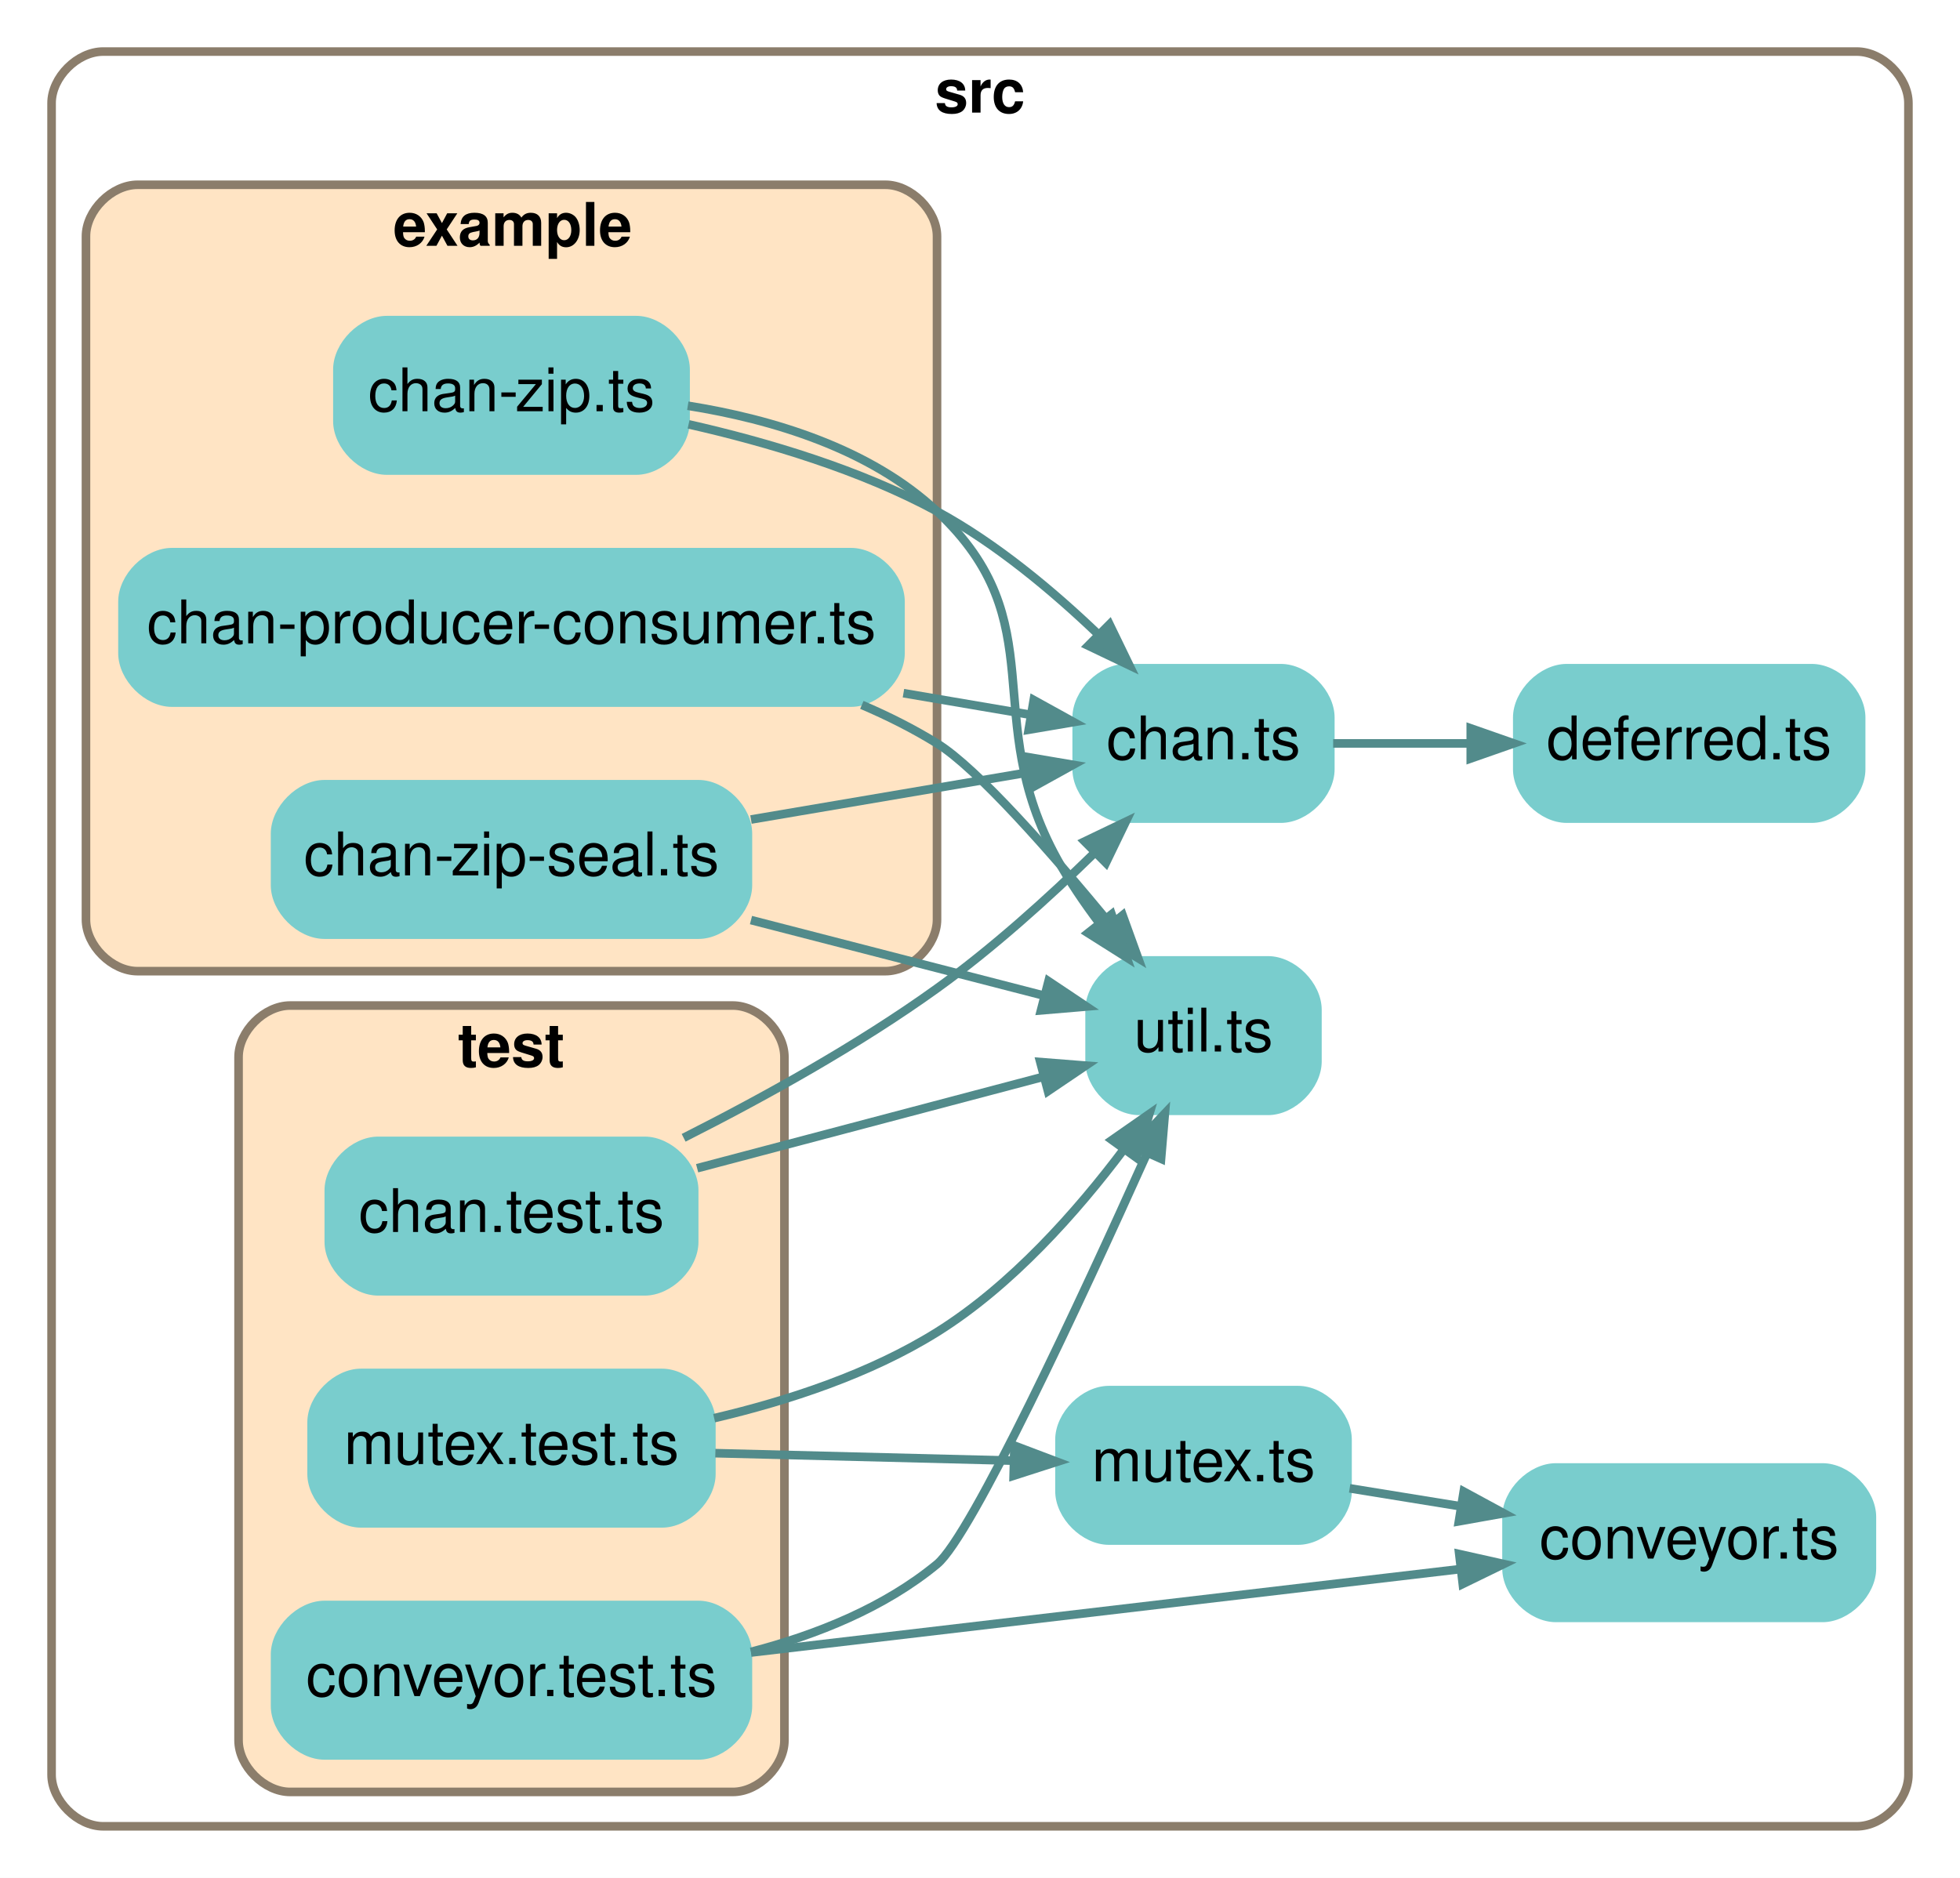
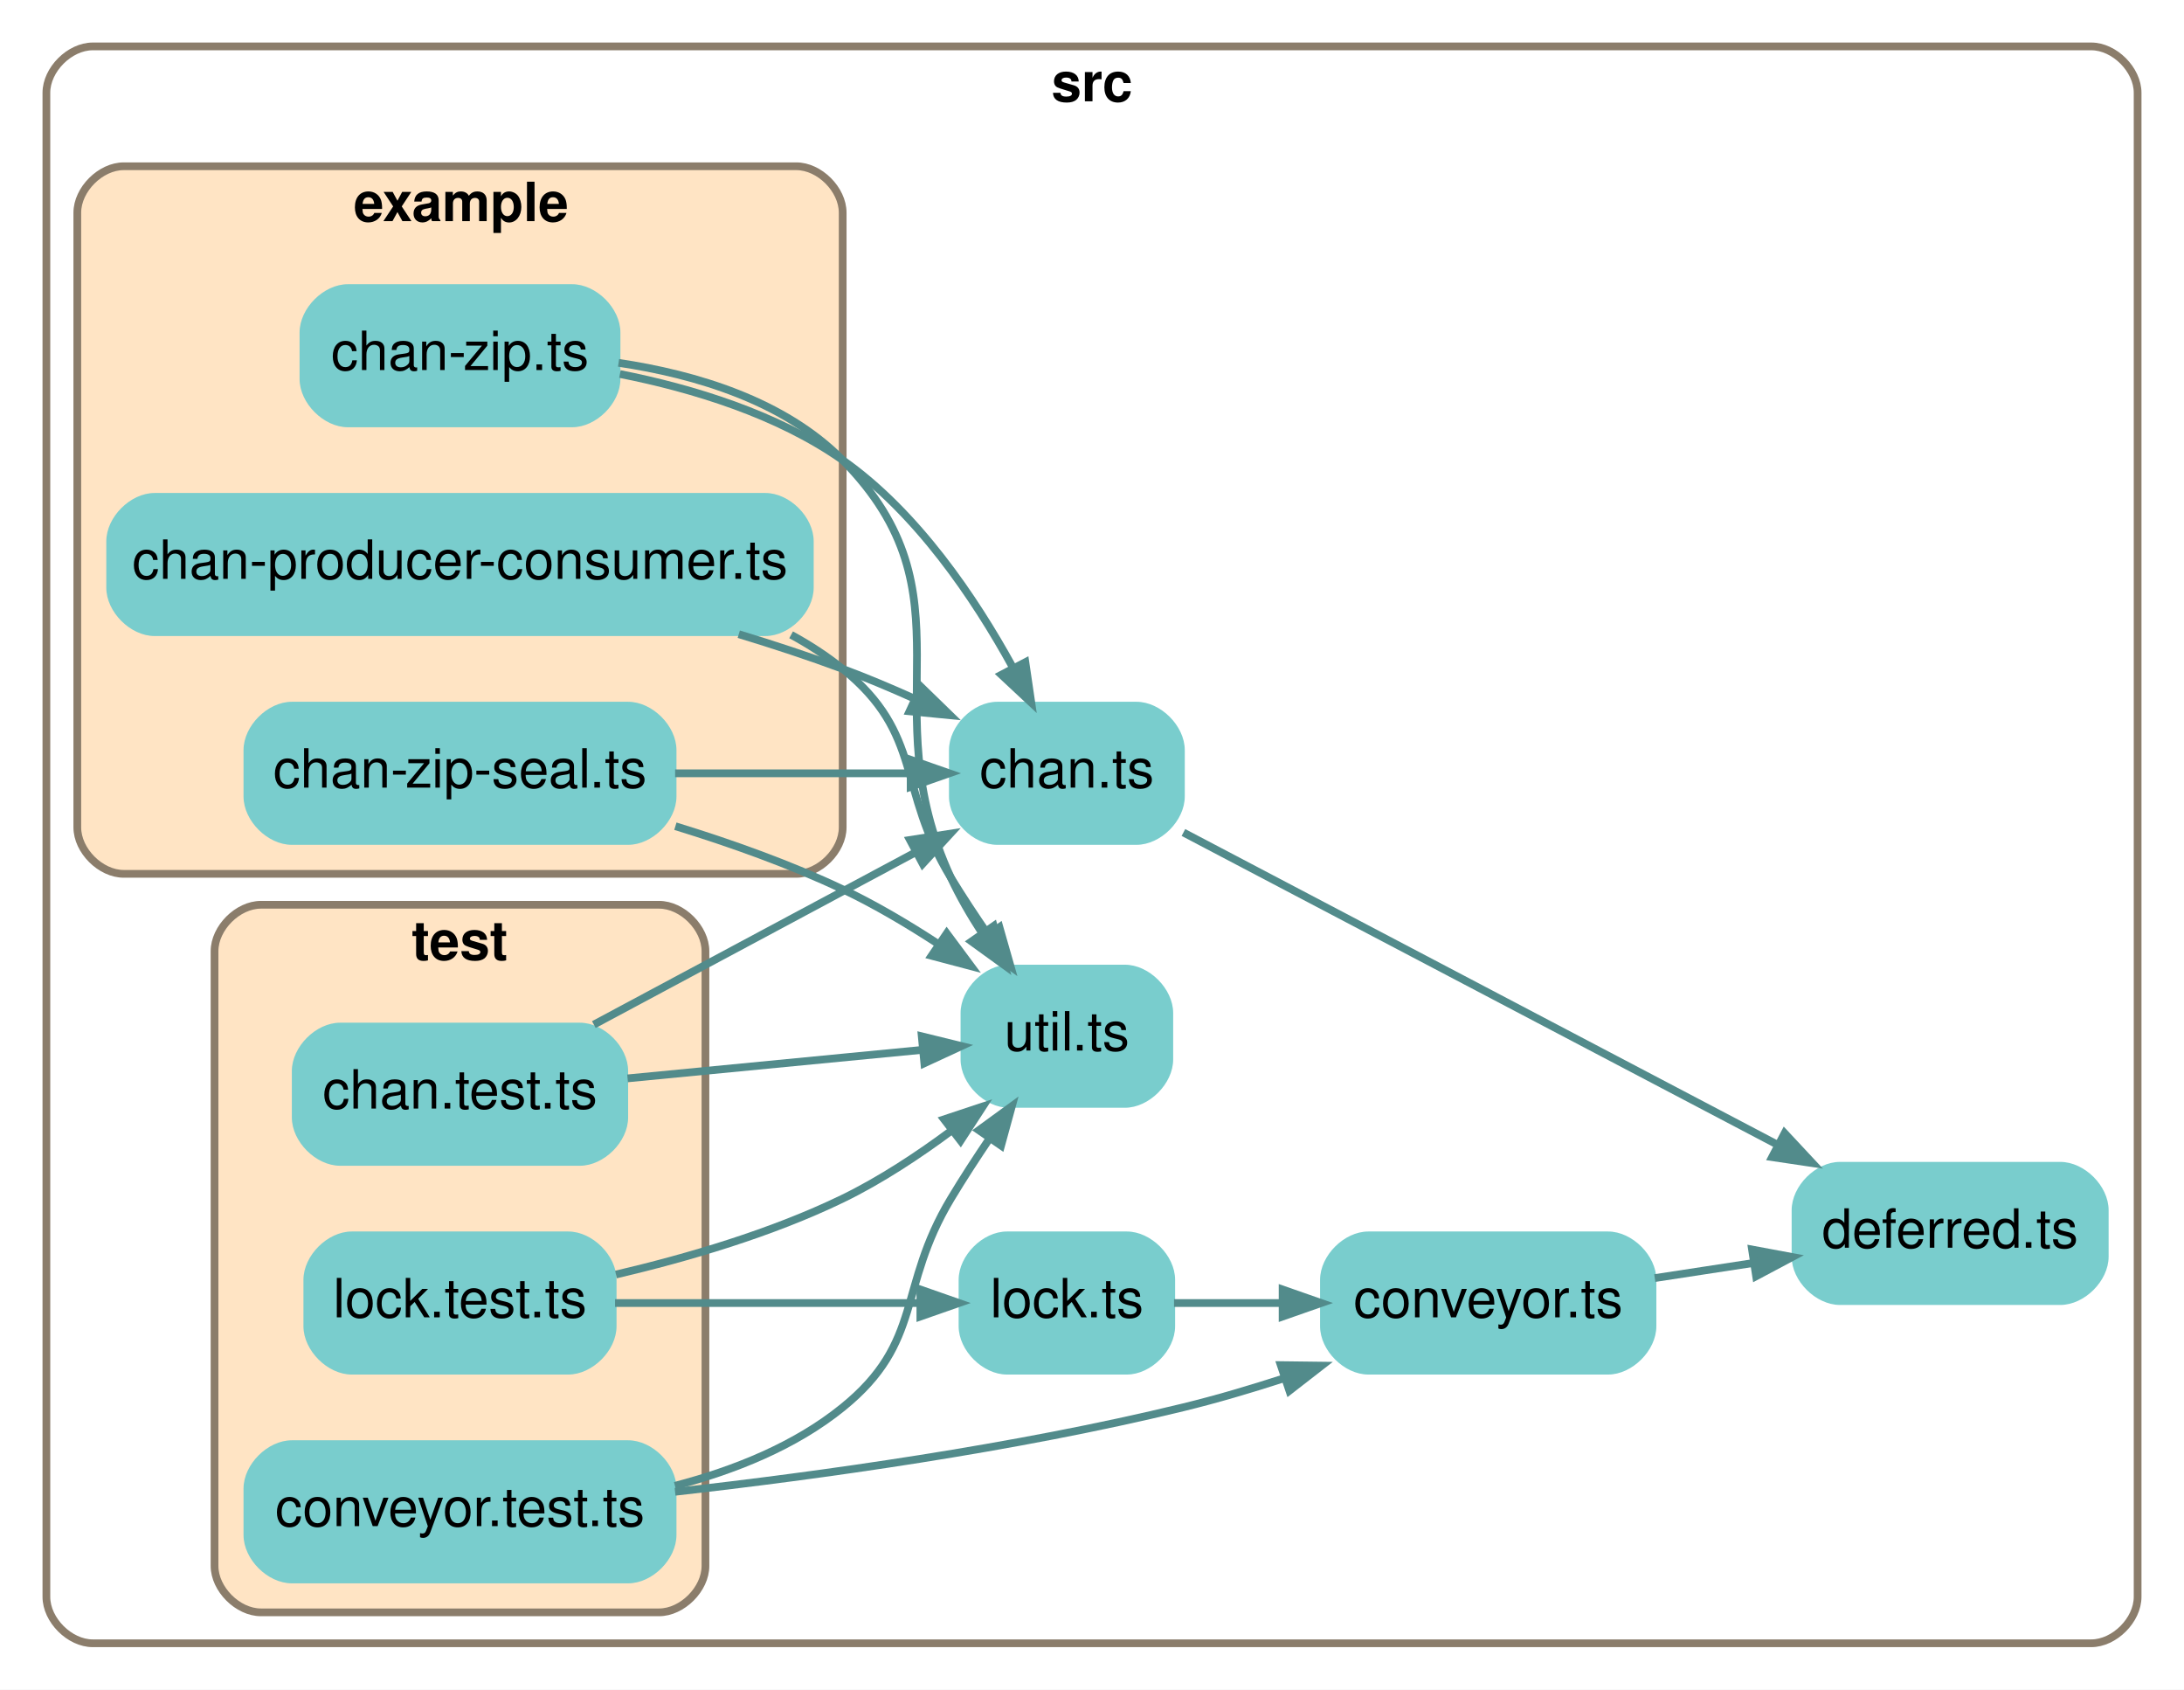
- <svg xmlns="http://www.w3.org/2000/svg" width="456pt" height="437pt" viewBox="0.00 0.00 456.00 437.00">
+ <svg xmlns="http://www.w3.org/2000/svg" width="565pt" height="437pt" viewBox="0.00 0.00 565.00 437.00">
  <g id="graph0" class="graph" transform="scale(1 1) rotate(0) translate(4 433)">
-     <polygon fill="white" stroke="transparent" points="-4,4 -4,-433 452,-433 452,4 -4,4" />
+     <polygon fill="white" stroke="transparent" points="-4,4 -4,-433 561,-433 561,4 -4,4" />
    <g id="clust1" class="cluster">
-       <path fill="none" stroke="#8b7d6b" stroke-width="2" d="M20,-8C20,-8 428,-8 428,-8 434,-8 440,-14 440,-20 440,-20 440,-409 440,-409 440,-415 434,-421 428,-421 428,-421 20,-421 20,-421 14,-421 8,-415 8,-409 8,-409 8,-20 8,-20 8,-14 14,-8 20,-8" />
-       <text text-anchor="start" x="213.5" y="-406.8" font-family="Helvetica,sans-Serif" font-weight="bold" font-size="14.00">src</text>
+       <path fill="none" stroke="#8b7d6b" stroke-width="2" d="M20,-8C20,-8 537,-8 537,-8 543,-8 549,-14 549,-20 549,-20 549,-409 549,-409 549,-415 543,-421 537,-421 537,-421 20,-421 20,-421 14,-421 8,-415 8,-409 8,-409 8,-20 8,-20 8,-14 14,-8 20,-8" />
+       <text text-anchor="start" x="268" y="-406.8" font-family="Helvetica,sans-Serif" font-weight="bold" font-size="14.00">src</text>
    </g>
    <g id="clust2" class="cluster">
      <path fill="bisque" stroke="#8b7d6b" stroke-width="2" d="M28,-207C28,-207 202,-207 202,-207 208,-207 214,-213 214,-219 214,-219 214,-378 214,-378 214,-384 208,-390 202,-390 202,-390 28,-390 28,-390 22,-390 16,-384 16,-378 16,-378 16,-219 16,-219 16,-213 22,-207 28,-207" />
      <text text-anchor="start" x="87.5" y="-375.8" font-family="Helvetica,sans-Serif" font-weight="bold" font-size="14.00">example</text>
    </g>
    <g id="clust3" class="cluster">
      <path fill="bisque" stroke="#8b7d6b" stroke-width="2" d="M63.5,-16C63.5,-16 166.5,-16 166.5,-16 172.5,-16 178.5,-22 178.5,-28 178.5,-28 178.5,-187 178.5,-187 178.5,-193 172.5,-199 166.5,-199 166.5,-199 63.5,-199 63.5,-199 57.5,-199 51.5,-193 51.5,-187 51.5,-187 51.5,-28 51.5,-28 51.5,-22 57.5,-16 63.5,-16" />
      <text text-anchor="start" x="102.5" y="-184.8" font-family="Helvetica,sans-Serif" font-weight="bold" font-size="14.00">test</text>
    </g>
    <g id="node1" class="node">
-       <path fill="#79cdcd" stroke="#79cdcd" d="M294,-278C294,-278 258,-278 258,-278 252,-278 246,-272 246,-266 246,-266 246,-254 246,-254 246,-248 252,-242 258,-242 258,-242 294,-242 294,-242 300,-242 306,-248 306,-254 306,-254 306,-266 306,-266 306,-272 300,-278 294,-278" />
-       <text text-anchor="middle" x="276" y="-256.3" font-family="Helvetica,sans-Serif" font-size="14.00">chan.ts</text>
+       <path fill="#79cdcd" stroke="#79cdcd" d="M290,-251C290,-251 254,-251 254,-251 248,-251 242,-245 242,-239 242,-239 242,-227 242,-227 242,-221 248,-215 254,-215 254,-215 290,-215 290,-215 296,-215 302,-221 302,-227 302,-227 302,-239 302,-239 302,-245 296,-251 290,-251" />
+       <text text-anchor="middle" x="272" y="-229.3" font-family="Helvetica,sans-Serif" font-size="14.00">chan.ts</text>
    </g>
    <g id="node3" class="node">
-       <path fill="#79cdcd" stroke="#79cdcd" d="M417.5,-278C417.5,-278 360.5,-278 360.5,-278 354.5,-278 348.5,-272 348.5,-266 348.5,-266 348.5,-254 348.5,-254 348.5,-248 354.5,-242 360.5,-242 360.5,-242 417.5,-242 417.5,-242 423.5,-242 429.5,-248 429.5,-254 429.5,-254 429.5,-266 429.5,-266 429.5,-272 423.5,-278 417.5,-278" />
-       <text text-anchor="middle" x="389" y="-256.3" font-family="Helvetica,sans-Serif" font-size="14.00">deferred.ts</text>
+       <path fill="#79cdcd" stroke="#79cdcd" d="M529,-132C529,-132 472,-132 472,-132 466,-132 460,-126 460,-120 460,-120 460,-108 460,-108 460,-102 466,-96 472,-96 472,-96 529,-96 529,-96 535,-96 541,-102 541,-108 541,-108 541,-120 541,-120 541,-126 535,-132 529,-132" />
+       <text text-anchor="middle" x="500.5" y="-110.3" font-family="Helvetica,sans-Serif" font-size="14.00">deferred.ts</text>
    </g>
    <g id="edge1" class="edge">
-       <path fill="none" stroke="#528b8b" stroke-width="2" d="M306.16,-260C315.9,-260 327.04,-260 337.91,-260" />
-       <polygon fill="#528b8b" stroke="#528b8b" stroke-width="2" points="338.18,-263.5 348.18,-260 338.18,-256.5 338.18,-263.5" />
+       <path fill="none" stroke="#528b8b" stroke-width="2" d="M302.15,-217.69C341.16,-197.19 410.67,-160.67 455.92,-136.9" />
+       <polygon fill="#528b8b" stroke="#528b8b" stroke-width="2" points="457.68,-139.92 464.91,-132.17 454.43,-133.73 457.68,-139.92" />
    </g>
    <g id="node2" class="node">
-       <path fill="#79cdcd" stroke="#79cdcd" d="M420,-92C420,-92 358,-92 358,-92 352,-92 346,-86 346,-80 346,-80 346,-68 346,-68 346,-62 352,-56 358,-56 358,-56 420,-56 420,-56 426,-56 432,-62 432,-68 432,-68 432,-80 432,-80 432,-86 426,-92 420,-92" />
-       <text text-anchor="middle" x="389" y="-70.3" font-family="Helvetica,sans-Serif" font-size="14.00">conveyor.ts</text>
+       <path fill="#79cdcd" stroke="#79cdcd" d="M412,-114C412,-114 350,-114 350,-114 344,-114 338,-108 338,-102 338,-102 338,-90 338,-90 338,-84 344,-78 350,-78 350,-78 412,-78 412,-78 418,-78 424,-84 424,-90 424,-90 424,-102 424,-102 424,-108 418,-114 412,-114" />
+       <text text-anchor="middle" x="381" y="-92.3" font-family="Helvetica,sans-Serif" font-size="14.00">conveyor.ts</text>
+     </g>
+     <g id="edge2" class="edge">
+       <path fill="none" stroke="#528b8b" stroke-width="2" d="M424.09,-102.45C432.33,-103.71 441.04,-105.05 449.51,-106.34" />
+       <polygon fill="#528b8b" stroke="#528b8b" stroke-width="2" points="449.25,-109.84 459.67,-107.9 450.31,-102.92 449.25,-109.84" />
    </g>
    <g id="node4" class="node">
-       <path fill="#79cdcd" stroke="#79cdcd" d="M298,-110C298,-110 254,-110 254,-110 248,-110 242,-104 242,-98 242,-98 242,-86 242,-86 242,-80 248,-74 254,-74 254,-74 298,-74 298,-74 304,-74 310,-80 310,-86 310,-86 310,-98 310,-98 310,-104 304,-110 298,-110" />
-       <text text-anchor="middle" x="276" y="-88.3" font-family="Helvetica,sans-Serif" font-size="14.00">mutex.ts</text>
+       <path fill="#79cdcd" stroke="#79cdcd" d="M287.5,-114C287.5,-114 256.5,-114 256.5,-114 250.5,-114 244.5,-108 244.5,-102 244.5,-102 244.5,-90 244.5,-90 244.5,-84 250.5,-78 256.5,-78 256.5,-78 287.5,-78 287.5,-78 293.5,-78 299.5,-84 299.5,-90 299.5,-90 299.5,-102 299.5,-102 299.5,-108 293.5,-114 287.5,-114" />
+       <text text-anchor="middle" x="272" y="-92.3" font-family="Helvetica,sans-Serif" font-size="14.00">lock.ts</text>
    </g>
-     <g id="edge8" class="edge">
-       <path fill="none" stroke="#528b8b" stroke-width="2" d="M310,-86.65C318.18,-85.32 327.13,-83.87 335.97,-82.44" />
-       <polygon fill="#528b8b" stroke="#528b8b" stroke-width="2" points="336.54,-85.89 345.85,-80.84 335.42,-78.98 336.54,-85.89" />
+     <g id="edge9" class="edge">
+       <path fill="none" stroke="#528b8b" stroke-width="2" d="M299.72,-96C308.27,-96 318.04,-96 327.76,-96" />
+       <polygon fill="#528b8b" stroke="#528b8b" stroke-width="2" points="327.81,-99.5 337.81,-96 327.81,-92.5 327.81,-99.5" />
    </g>
    <g id="node5" class="node">
-       <path fill="#79cdcd" stroke="#79cdcd" d="M291,-210C291,-210 261,-210 261,-210 255,-210 249,-204 249,-198 249,-198 249,-186 249,-186 249,-180 255,-174 261,-174 261,-174 291,-174 291,-174 297,-174 303,-180 303,-186 303,-186 303,-198 303,-198 303,-204 297,-210 291,-210" />
-       <text text-anchor="middle" x="276" y="-188.3" font-family="Helvetica,sans-Serif" font-size="14.00">util.ts</text>
+       <path fill="#79cdcd" stroke="#79cdcd" d="M287,-183C287,-183 257,-183 257,-183 251,-183 245,-177 245,-171 245,-171 245,-159 245,-159 245,-153 251,-147 257,-147 257,-147 287,-147 287,-147 293,-147 299,-153 299,-159 299,-159 299,-171 299,-171 299,-177 293,-183 287,-183" />
+       <text text-anchor="middle" x="272" y="-161.3" font-family="Helvetica,sans-Serif" font-size="14.00">util.ts</text>
    </g>
    <g id="node6" class="node">
      <path fill="#79cdcd" stroke="#79cdcd" d="M194,-305C194,-305 36,-305 36,-305 30,-305 24,-299 24,-293 24,-293 24,-281 24,-281 24,-275 30,-269 36,-269 36,-269 194,-269 194,-269 200,-269 206,-275 206,-281 206,-281 206,-293 206,-293 206,-299 200,-305 194,-305" />
      <text text-anchor="middle" x="115" y="-283.3" font-family="Helvetica,sans-Serif" font-size="14.00">chan-producer-consumer.ts</text>
    </g>
-     <g id="edge2" class="edge">
-       <path fill="none" stroke="#528b8b" stroke-width="2" d="M206.19,-271.69C216.57,-269.92 226.71,-268.2 235.88,-266.64" />
-       <polygon fill="#528b8b" stroke="#528b8b" stroke-width="2" points="236.5,-270.09 245.78,-264.96 235.33,-263.19 236.5,-270.09" />
+     <g id="edge3" class="edge">
+       <path fill="none" stroke="#528b8b" stroke-width="2" d="M187.12,-268.98C196.25,-266.21 205.4,-263.2 214,-260 220.06,-257.75 226.36,-255.1 232.47,-252.35" />
+       <polygon fill="#528b8b" stroke="#528b8b" stroke-width="2" points="234.24,-255.39 241.83,-248.01 231.29,-249.04 234.24,-255.39" />
    </g>
-     <g id="edge3" class="edge">
-       <path fill="none" stroke="#528b8b" stroke-width="2" d="M196.51,-268.97C202.62,-266.36 208.52,-263.39 214,-260 223.39,-254.19 240.6,-234.59 254.36,-217.91" />
-       <polygon fill="#528b8b" stroke="#528b8b" stroke-width="2" points="257.18,-220 260.78,-210.04 251.75,-215.57 257.18,-220" />
+     <g id="edge4" class="edge">
+       <path fill="none" stroke="#528b8b" stroke-width="2" d="M200.66,-268.82C205.39,-266.25 209.89,-263.33 214,-260 235.01,-242.99 227.94,-229.09 242,-206 244.95,-201.16 248.27,-196.13 251.58,-191.33" />
+       <polygon fill="#528b8b" stroke="#528b8b" stroke-width="2" points="254.55,-193.2 257.46,-183.01 248.83,-189.16 254.55,-193.2" />
    </g>
    <g id="node7" class="node">
      <path fill="#79cdcd" stroke="#79cdcd" d="M158.5,-251C158.5,-251 71.5,-251 71.5,-251 65.5,-251 59.5,-245 59.5,-239 59.5,-239 59.5,-227 59.5,-227 59.5,-221 65.5,-215 71.5,-215 71.5,-215 158.5,-215 158.5,-215 164.5,-215 170.5,-221 170.5,-227 170.5,-227 170.5,-239 170.5,-239 170.5,-245 164.5,-251 158.5,-251" />
      <text text-anchor="middle" x="115" y="-229.3" font-family="Helvetica,sans-Serif" font-size="14.00">chan-zip-seal.ts</text>
    </g>
-     <g id="edge4" class="edge">
-       <path fill="none" stroke="#528b8b" stroke-width="2" d="M170.72,-242.29C192.04,-245.91 216,-249.98 235.58,-253.31" />
-       <polygon fill="#528b8b" stroke="#528b8b" stroke-width="2" points="235.22,-256.79 245.66,-255.02 236.39,-249.89 235.22,-256.79" />
+     <g id="edge5" class="edge">
+       <path fill="none" stroke="#528b8b" stroke-width="2" d="M170.65,-233C190.7,-233 213,-233 231.48,-233" />
+       <polygon fill="#528b8b" stroke="#528b8b" stroke-width="2" points="231.59,-236.5 241.59,-233 231.59,-229.5 231.59,-236.5" />
    </g>
-     <g id="edge5" class="edge">
-       <path fill="none" stroke="#528b8b" stroke-width="2" d="M170.72,-218.89C193.31,-213.06 218.87,-206.47 239.03,-201.27" />
-       <polygon fill="#528b8b" stroke="#528b8b" stroke-width="2" points="239.94,-204.66 248.75,-198.77 238.19,-197.88 239.94,-204.66" />
+     <g id="edge6" class="edge">
+       <path fill="none" stroke="#528b8b" stroke-width="2" d="M170.72,-219.32C185.12,-214.9 200.41,-209.44 214,-203 222.36,-199.04 230.89,-193.98 238.73,-188.86" />
+       <polygon fill="#528b8b" stroke="#528b8b" stroke-width="2" points="240.92,-191.6 247.24,-183.1 236.99,-185.81 240.92,-191.6" />
    </g>
    <g id="node8" class="node">
      <path fill="#79cdcd" stroke="#79cdcd" d="M144,-359C144,-359 86,-359 86,-359 80,-359 74,-353 74,-347 74,-347 74,-335 74,-335 74,-329 80,-323 86,-323 86,-323 144,-323 144,-323 150,-323 156,-329 156,-335 156,-335 156,-347 156,-347 156,-353 150,-359 144,-359" />
      <text text-anchor="middle" x="115" y="-337.3" font-family="Helvetica,sans-Serif" font-size="14.00">chan-zip.ts</text>
    </g>
-     <g id="edge6" class="edge">
-       <path fill="none" stroke="#528b8b" stroke-width="2" d="M156.2,-334.25C174.57,-330.1 196.16,-323.67 214,-314 227.71,-306.57 240.92,-295.52 251.53,-285.36" />
-       <polygon fill="#528b8b" stroke="#528b8b" stroke-width="2" points="254.13,-287.7 258.75,-278.17 249.19,-282.74 254.13,-287.7" />
+     <g id="edge7" class="edge">
+       <path fill="none" stroke="#528b8b" stroke-width="2" d="M156.37,-336.27C175.19,-332.54 197.11,-325.88 214,-314 233.22,-300.47 248.17,-278.3 257.92,-260.57" />
+       <polygon fill="#528b8b" stroke="#528b8b" stroke-width="2" points="261.26,-261.74 262.8,-251.26 255.06,-258.49 261.26,-261.74" />
    </g>
-     <g id="edge7" class="edge">
-       <path fill="none" stroke="#528b8b" stroke-width="2" d="M156.02,-338.58C175.68,-335.44 198.43,-328.61 214,-314 241.78,-287.94 223.56,-266.33 242,-233 244.76,-228 248.15,-223 251.68,-218.3" />
-       <polygon fill="#528b8b" stroke="#528b8b" stroke-width="2" points="254.62,-220.22 258.1,-210.21 249.14,-215.87 254.62,-220.22" />
+     <g id="edge8" class="edge">
+       <path fill="none" stroke="#528b8b" stroke-width="2" d="M156.02,-339.16C175.93,-336.19 198.89,-329.34 214,-314 248.8,-278.67 221.12,-250.98 242,-206 244.24,-201.18 247.05,-196.33 250.04,-191.74" />
+       <polygon fill="#528b8b" stroke="#528b8b" stroke-width="2" points="253.07,-193.52 255.91,-183.31 247.33,-189.52 253.07,-193.52" />
    </g>
    <g id="node9" class="node">
      <path fill="#79cdcd" stroke="#79cdcd" d="M146,-168C146,-168 84,-168 84,-168 78,-168 72,-162 72,-156 72,-156 72,-144 72,-144 72,-138 78,-132 84,-132 84,-132 146,-132 146,-132 152,-132 158,-138 158,-144 158,-144 158,-156 158,-156 158,-162 152,-168 146,-168" />
      <text text-anchor="middle" x="115" y="-146.3" font-family="Helvetica,sans-Serif" font-size="14.00">chan.test.ts</text>
    </g>
-     <g id="edge9" class="edge">
-       <path fill="none" stroke="#528b8b" stroke-width="2" d="M155.05,-168.22C173.58,-177.58 195.63,-189.78 214,-203 226.88,-212.26 239.89,-224.02 250.57,-234.45" />
-       <polygon fill="#528b8b" stroke="#528b8b" stroke-width="2" points="248.35,-237.18 257.9,-241.76 253.29,-232.22 248.35,-237.18" />
+     <g id="edge10" class="edge">
+       <path fill="none" stroke="#528b8b" stroke-width="2" d="M149.63,-168.01C174.14,-181.13 207.36,-198.92 232.86,-212.57" />
+       <polygon fill="#528b8b" stroke="#528b8b" stroke-width="2" points="231.4,-215.76 241.87,-217.4 234.7,-209.59 231.4,-215.76" />
    </g>
-     <g id="edge10" class="edge">
-       <path fill="none" stroke="#528b8b" stroke-width="2" d="M158.19,-161.14C183.31,-167.78 214.85,-176.11 238.82,-182.44" />
-       <polygon fill="#528b8b" stroke="#528b8b" stroke-width="2" points="238.03,-185.85 248.59,-185.02 239.82,-179.09 238.03,-185.85" />
+     <g id="edge11" class="edge">
+       <path fill="none" stroke="#528b8b" stroke-width="2" d="M158.35,-154.1C182.3,-156.42 211.91,-159.28 234.77,-161.49" />
+       <polygon fill="#528b8b" stroke="#528b8b" stroke-width="2" points="234.46,-164.98 244.75,-162.46 235.13,-158.01 234.46,-164.98" />
    </g>
    <g id="node10" class="node">
      <path fill="#79cdcd" stroke="#79cdcd" d="M158.5,-60C158.5,-60 71.5,-60 71.5,-60 65.5,-60 59.5,-54 59.5,-48 59.5,-48 59.5,-36 59.5,-36 59.5,-30 65.5,-24 71.5,-24 71.5,-24 158.5,-24 158.5,-24 164.5,-24 170.5,-30 170.5,-36 170.5,-36 170.5,-48 170.5,-48 170.5,-54 164.5,-60 158.5,-60" />
      <text text-anchor="middle" x="115" y="-38.3" font-family="Helvetica,sans-Serif" font-size="14.00">conveyor.test.ts</text>
    </g>
-     <g id="edge11" class="edge">
-       <path fill="none" stroke="#528b8b" stroke-width="2" d="M170.72,-48.44C218.84,-54.1 288.42,-62.29 335.79,-67.86" />
-       <polygon fill="#528b8b" stroke="#528b8b" stroke-width="2" points="335.5,-71.35 345.84,-69.04 336.32,-64.4 335.5,-71.35" />
+     <g id="edge12" class="edge">
+       <path fill="none" stroke="#528b8b" stroke-width="2" d="M170.64,-47.18C207.98,-51.39 258.41,-58.39 302,-69 310.6,-71.09 319.59,-73.75 328.28,-76.57" />
+       <polygon fill="#528b8b" stroke="#528b8b" stroke-width="2" points="327.33,-79.94 337.93,-79.81 329.56,-73.31 327.33,-79.94" />
    </g>
-     <g id="edge12" class="edge">
-       <path fill="none" stroke="#528b8b" stroke-width="2" d="M170.72,-48.59C186,-52.56 201.75,-58.89 214,-69 222.01,-75.61 247.39,-130.23 262.77,-164.43" />
-       <polygon fill="#528b8b" stroke="#528b8b" stroke-width="2" points="259.73,-166.2 267.01,-173.89 266.12,-163.34 259.73,-166.2" />
+     <g id="edge13" class="edge">
+       <path fill="none" stroke="#528b8b" stroke-width="2" d="M170.61,-48.73C185.88,-52.7 201.66,-59 214,-69 235.01,-86.01 228.07,-99.83 242,-123 245.1,-128.16 248.6,-133.53 252.06,-138.65" />
+       <polygon fill="#528b8b" stroke="#528b8b" stroke-width="2" points="249.22,-140.69 257.78,-146.93 254.98,-136.71 249.22,-140.69" />
    </g>
    <g id="node11" class="node">
-       <path fill="#79cdcd" stroke="#79cdcd" d="M150,-114C150,-114 80,-114 80,-114 74,-114 68,-108 68,-102 68,-102 68,-90 68,-90 68,-84 74,-78 80,-78 80,-78 150,-78 150,-78 156,-78 162,-84 162,-90 162,-90 162,-102 162,-102 162,-108 156,-114 150,-114" />
-       <text text-anchor="middle" x="115" y="-92.3" font-family="Helvetica,sans-Serif" font-size="14.00">mutex.test.ts</text>
-     </g>
-     <g id="edge13" class="edge">
-       <path fill="none" stroke="#528b8b" stroke-width="2" d="M162.42,-94.83C184.32,-94.28 210.29,-93.63 231.77,-93.09" />
-       <polygon fill="#528b8b" stroke="#528b8b" stroke-width="2" points="232.01,-96.58 241.91,-92.83 231.83,-89.59 232.01,-96.58" />
+       <path fill="#79cdcd" stroke="#79cdcd" d="M143,-114C143,-114 87,-114 87,-114 81,-114 75,-108 75,-102 75,-102 75,-90 75,-90 75,-84 81,-78 87,-78 87,-78 143,-78 143,-78 149,-78 155,-84 155,-90 155,-90 155,-102 155,-102 155,-108 149,-114 143,-114" />
+       <text text-anchor="middle" x="115" y="-92.3" font-family="Helvetica,sans-Serif" font-size="14.00">lock.test.ts</text>
    </g>
    <g id="edge14" class="edge">
-       <path fill="none" stroke="#528b8b" stroke-width="2" d="M162.15,-102.98C179.34,-107.01 198.43,-113.28 214,-123 231.35,-133.83 246.59,-151.06 257.5,-165.59" />
-       <polygon fill="#528b8b" stroke="#528b8b" stroke-width="2" points="254.71,-167.71 263.4,-173.77 260.38,-163.61 254.71,-167.71" />
+       <path fill="none" stroke="#528b8b" stroke-width="2" d="M155.11,-96C179.33,-96 210.24,-96 234.04,-96" />
+       <polygon fill="#528b8b" stroke="#528b8b" stroke-width="2" points="234.1,-99.5 244.1,-96 234.1,-92.5 234.1,-99.5" />
+     </g>
+     <g id="edge15" class="edge">
+       <path fill="none" stroke="#528b8b" stroke-width="2" d="M155.35,-103.37C173.74,-107.68 195.58,-114.06 214,-123 223.8,-127.76 233.65,-134.26 242.34,-140.73" />
+       <polygon fill="#528b8b" stroke="#528b8b" stroke-width="2" points="240.22,-143.51 250.28,-146.85 244.5,-137.97 240.22,-143.51" />
    </g>
  </g>
</svg>
